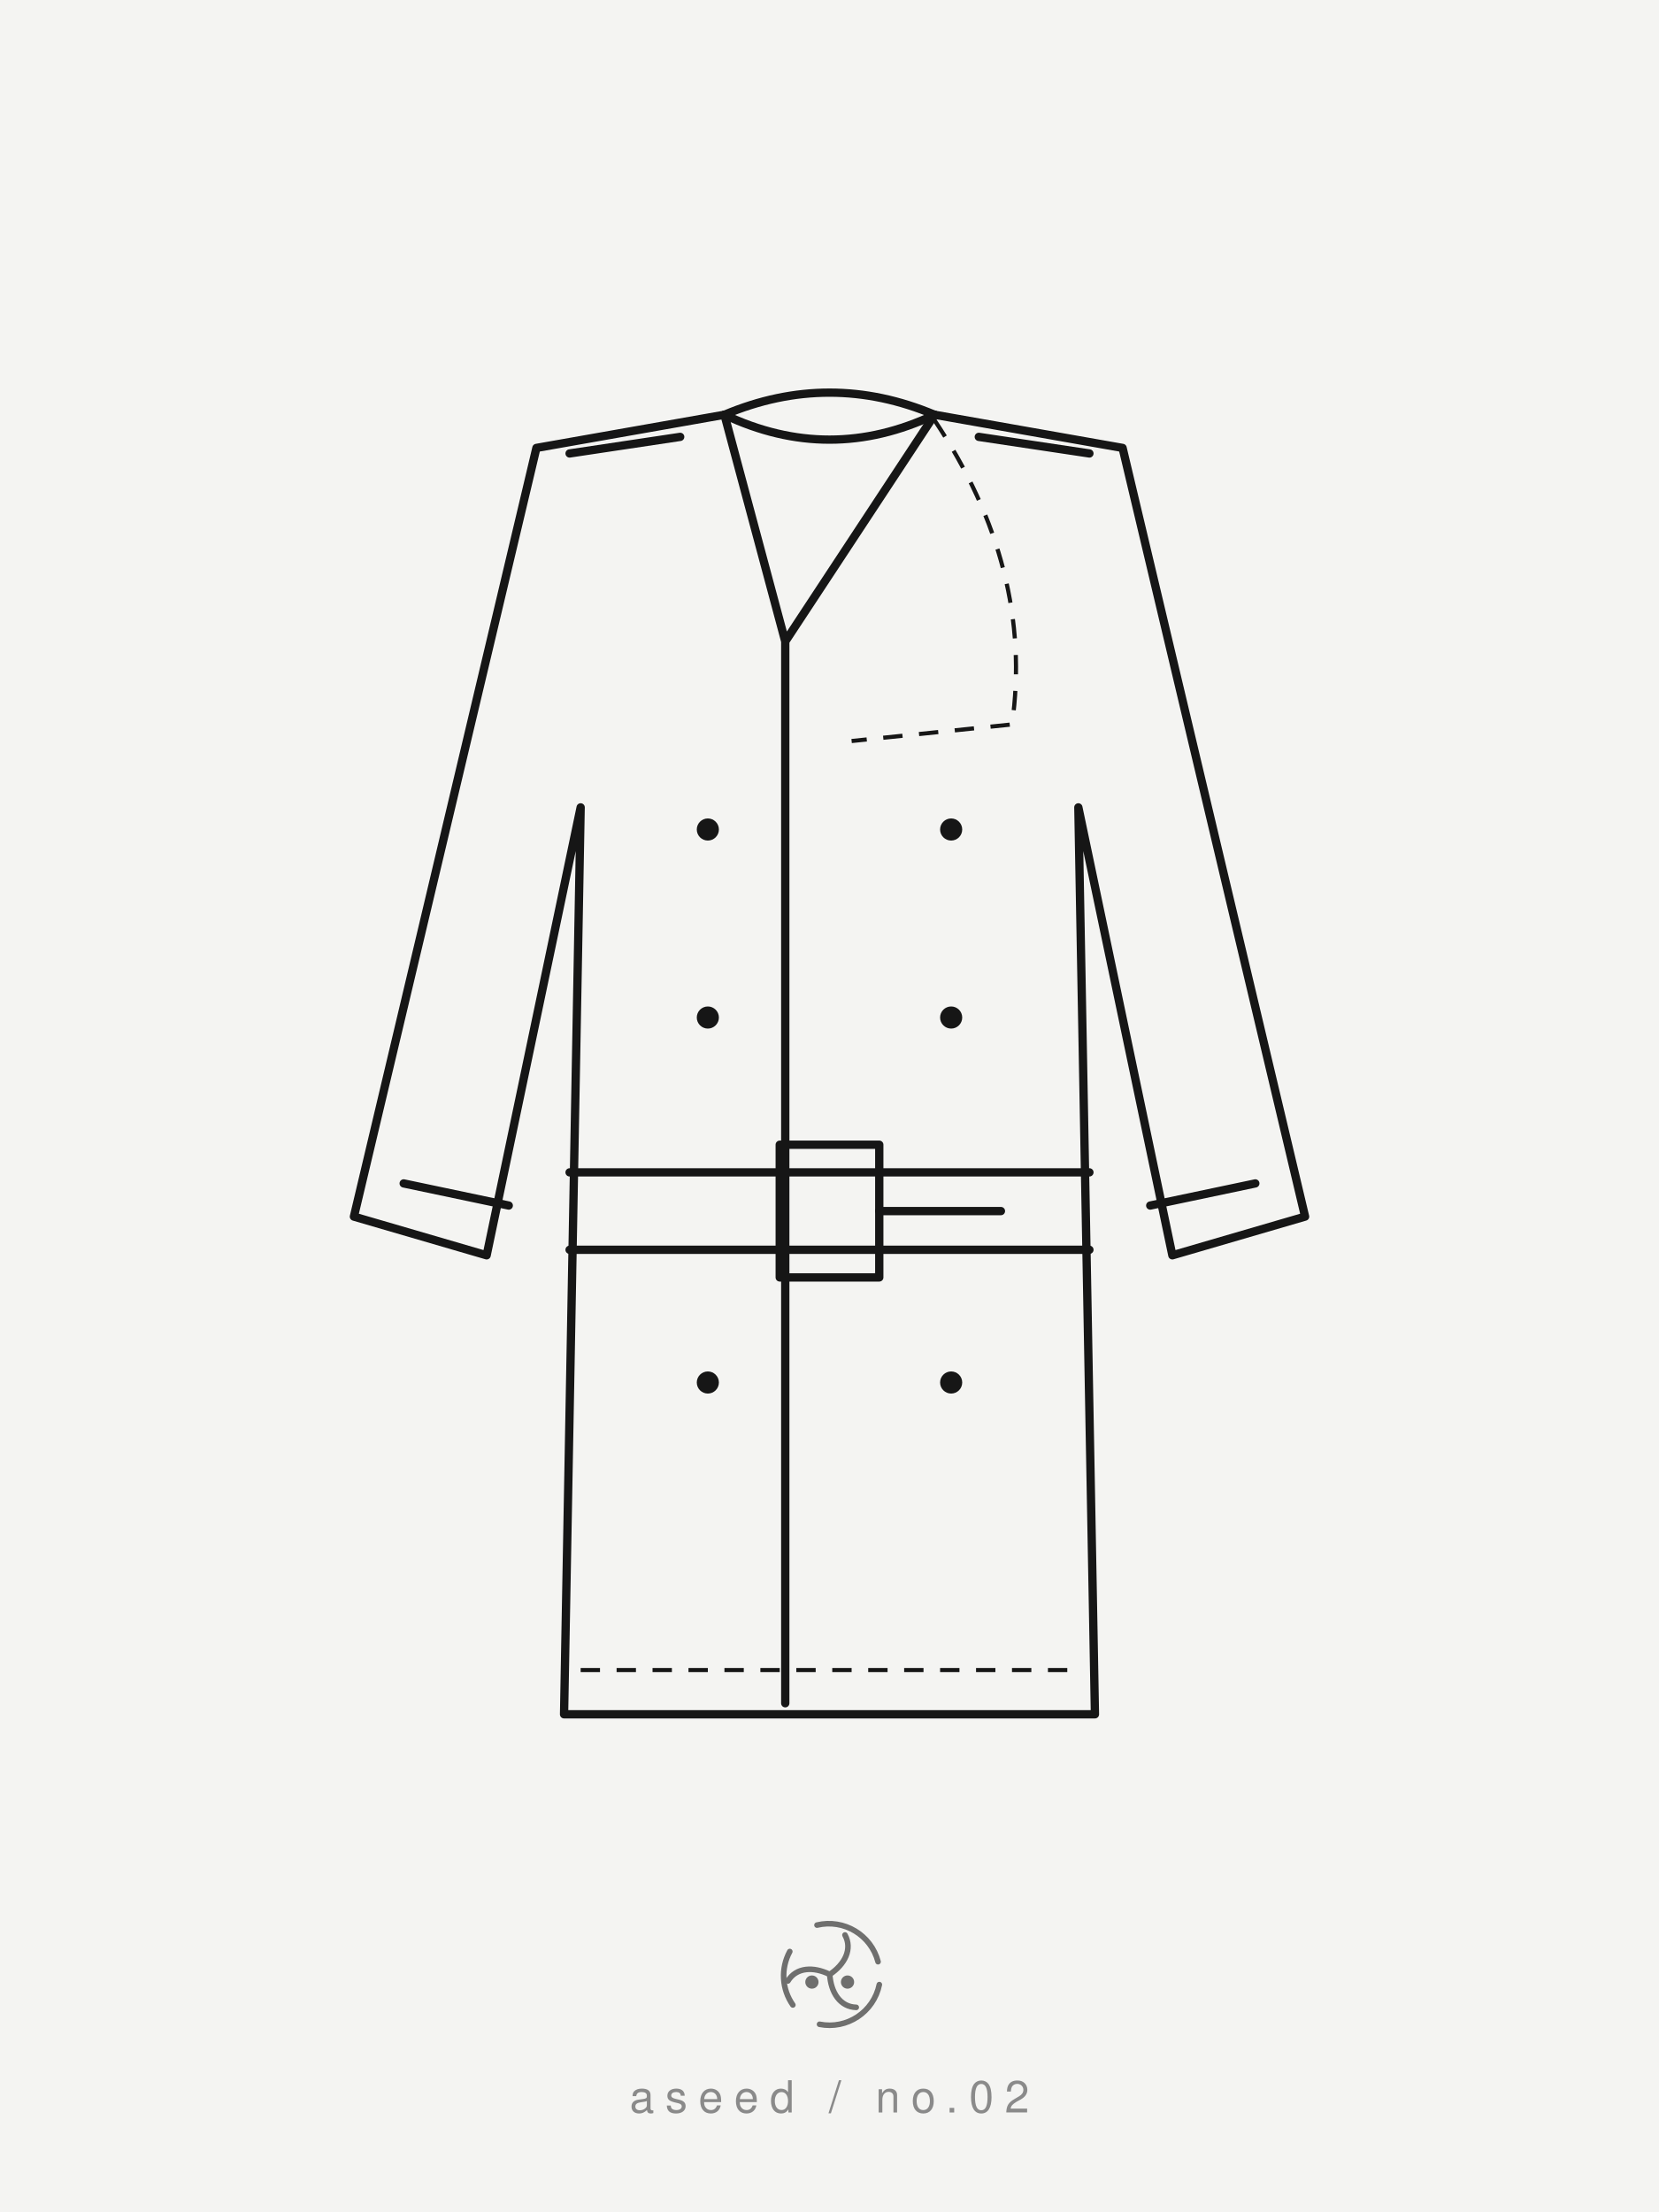
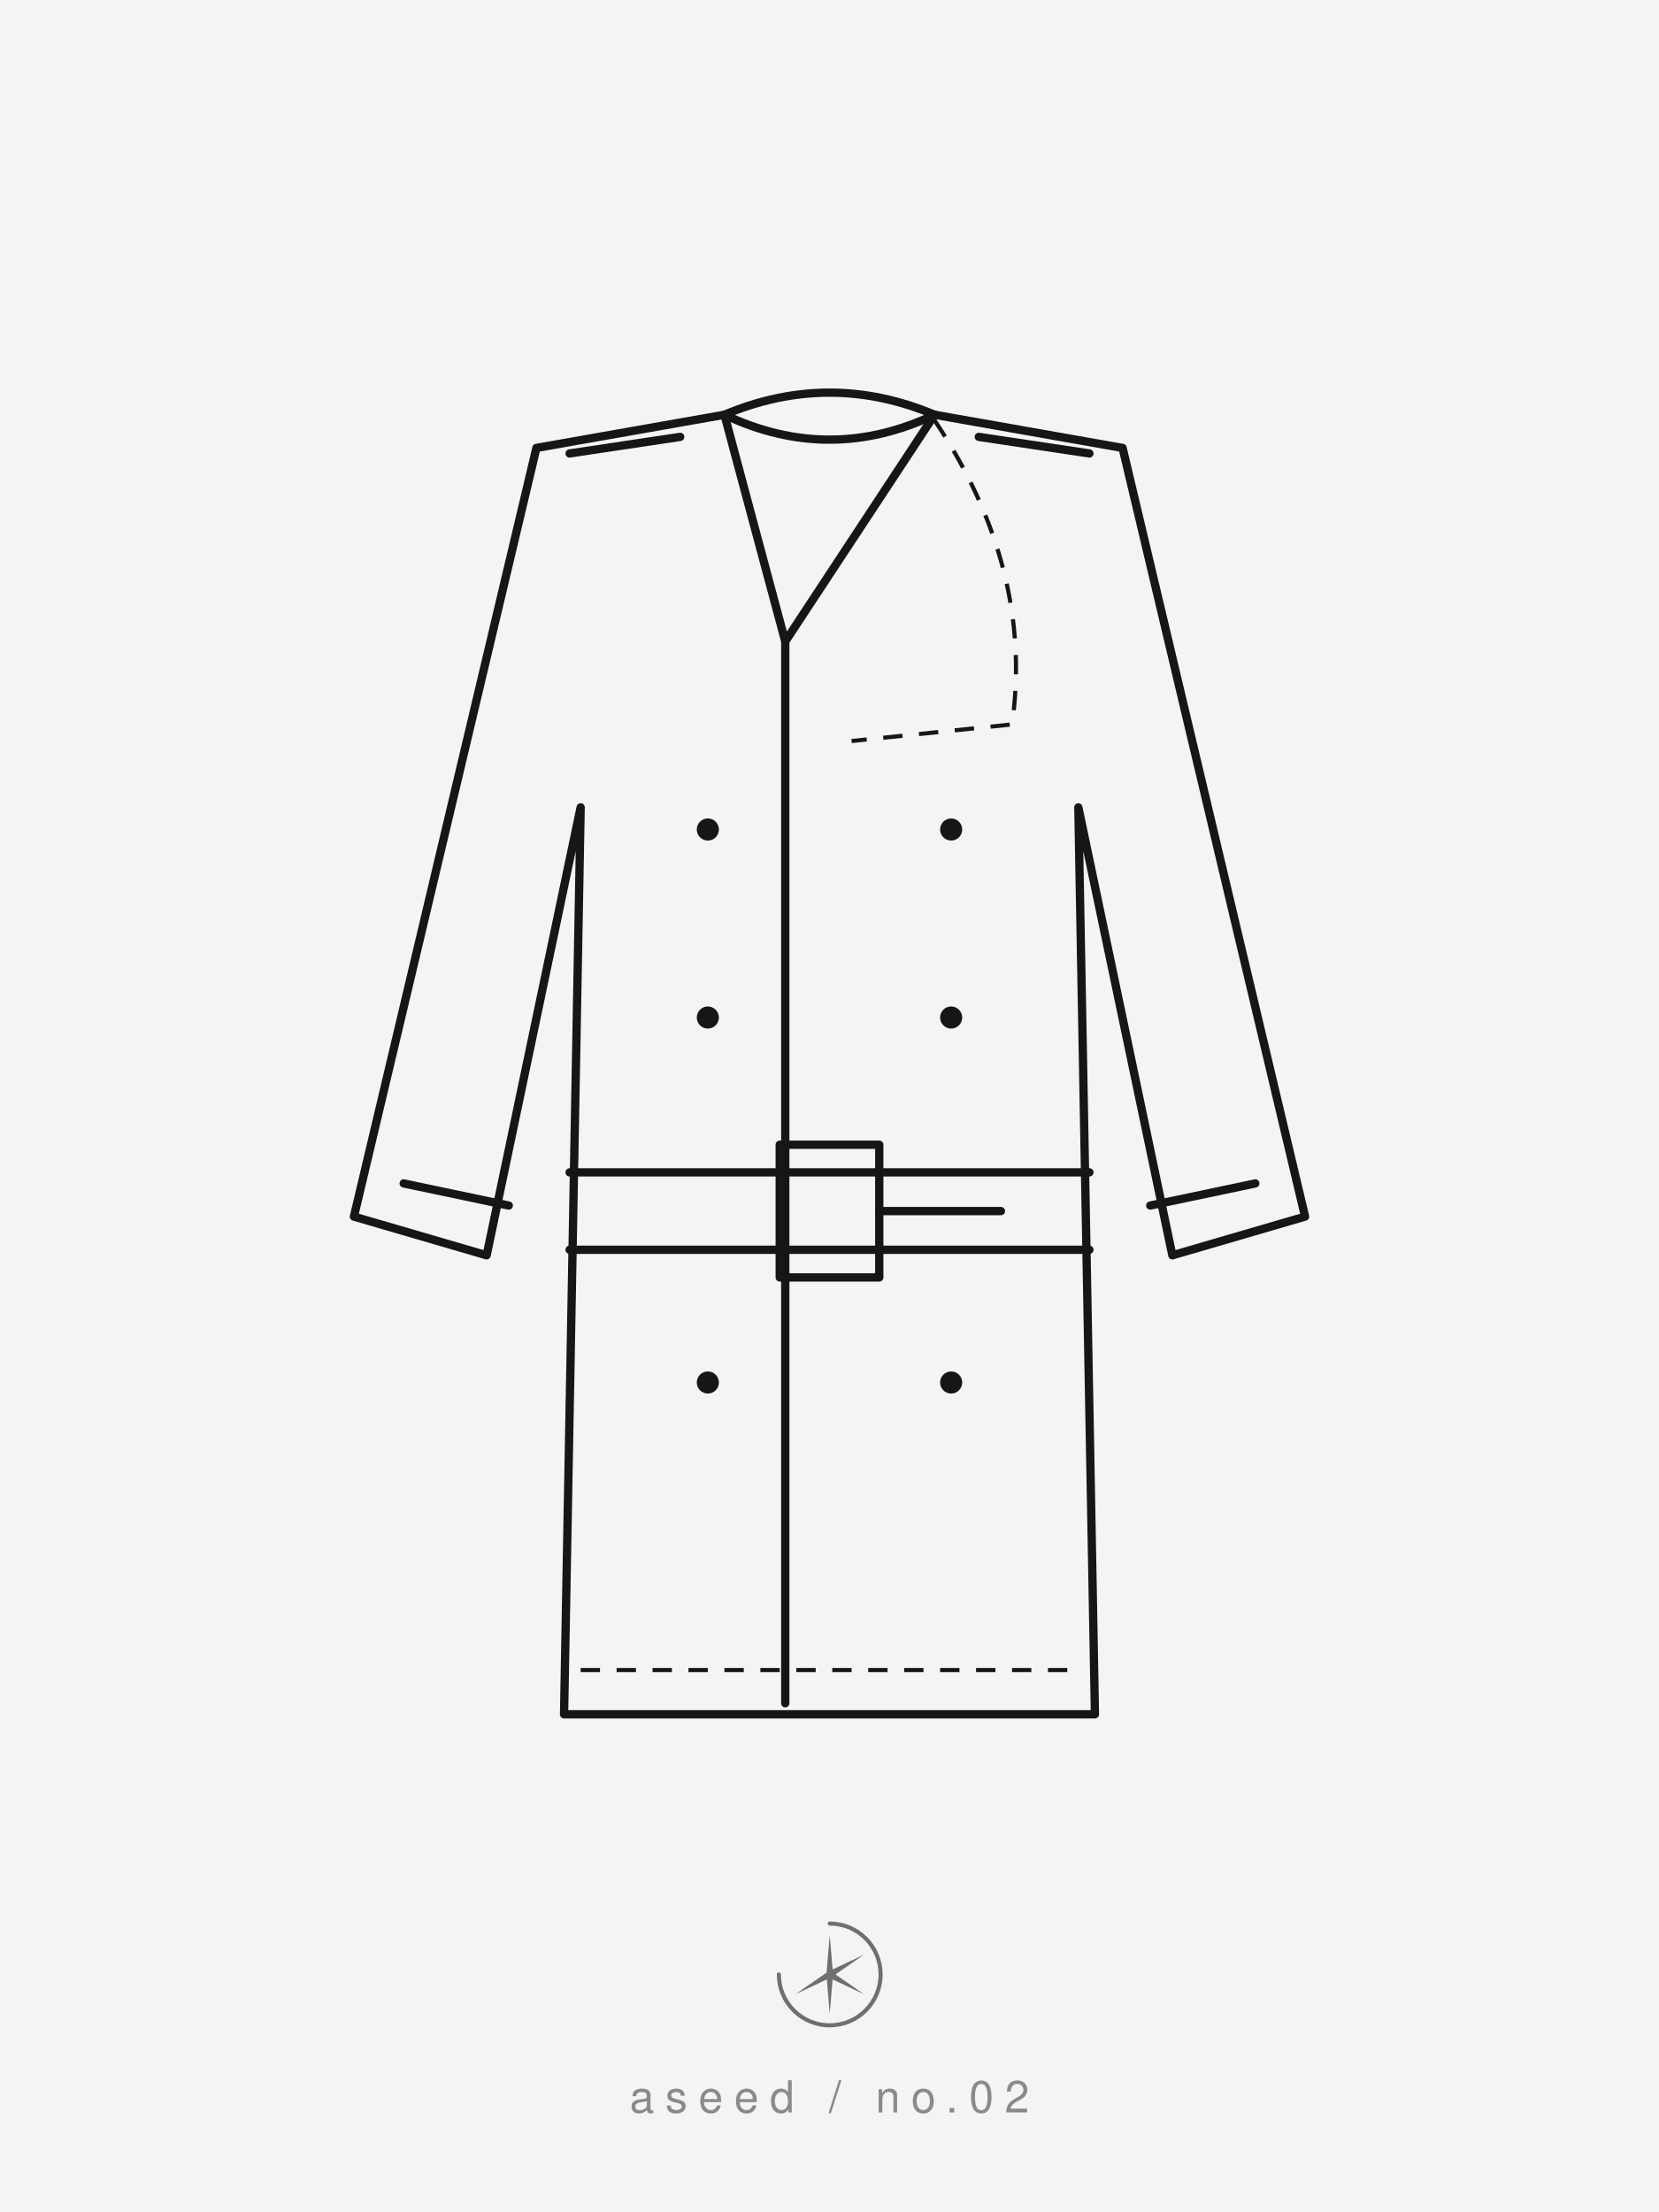
<svg xmlns="http://www.w3.org/2000/svg" viewBox="0 0 600 800">
  <rect width="600" height="800" fill="#f4f4f2" />
  <g fill="none" stroke="#161616" stroke-width="3" stroke-linecap="round" stroke-linejoin="round">
    <path d="M262,150 L194,162 L128,440 L176,454 L210,292 L204,620 L396,620 L390,292 L424,454 L472,440 L406,162 L338,150 Q300,168 262,150 Z" />
    <path d="M262,150 Q300,134 338,150" />
    <path d="M262,150 L284,232 L284,616 M338,150 L284,232" />
    <path d="M206,164 L246,158 M354,158 L394,164" />
    <path d="M206,424 L394,424 M206,452 L394,452" />
    <rect x="282" y="414" width="36" height="48" />
    <path d="M318,438 L362,438" />
    <path d="M146,428 L184,436 M416,436 L454,428" />
  </g>
  <g fill="none" stroke="#161616" stroke-width="1.5" stroke-dasharray="7 6">
    <path d="M338,152 Q374,206 366,262 L308,268" />
    <path d="M210,604 L390,604" />
  </g>
  <g fill="#161616">
    <circle cx="256" cy="300" r="4" />
    <circle cx="344" cy="300" r="4" />
    <circle cx="256" cy="368" r="4" />
    <circle cx="344" cy="368" r="4" />
    <circle cx="256" cy="500" r="4" />
    <circle cx="344" cy="500" r="4" />
  </g>
-   <g fill="none" stroke="#161616" stroke-width="2.2" stroke-linecap="round" opacity=".6" transform="translate(278,692) scale(0.92)">
-     <path d="M43.5,28 A20,20 0 0 1 20,43.6" />
-     <path d="M9.5,36 A20,20 0 0 1 8.3,15" />
-     <path d="M19,4.6 A20,20 0 0 1 43,19" />
-     <path d="M24,24 C30,20 33,14 30,8.5" />
-     <path d="M24,24 C30,20 33,14 30,8.5" transform="rotate(120 24 24)" />
-     <path d="M24,24 C30,20 33,14 30,8.5" transform="rotate(240 24 24)" />
-     <g fill="#161616" stroke="none">
-       <circle cx="31" cy="27" r="2.6" />
-       <circle cx="17" cy="27" r="2.6" />
-     </g>
+   <g fill="#161616" opacity=".6" transform="translate(278,692) scale(0.92)">
+     <path d="M24,4 A20,20 0 1 1 4,24" fill="none" stroke-linecap="round" stroke="#161616" stroke-width="1.6" />
+     <path d="M22.7,24 L24,8.5 L25.3,24 Z" />
+     <path d="M22.7,24 L24,8.5 L25.3,24 Z" transform="rotate(60 24 24)" />
+     <path d="M22.7,24 L24,8.5 L25.3,24 Z" transform="rotate(120 24 24)" />
+     <path d="M22.7,24 L24,8.5 L25.3,24 Z" transform="rotate(180 24 24)" />
+     <path d="M22.7,24 L24,8.5 L25.3,24 Z" transform="rotate(240 24 24)" />
  </g>
  <text x="300" y="764" font-family="Helvetica, Arial, sans-serif" font-size="16" letter-spacing="4" fill="#8a8a8a" text-anchor="middle">aseed / no.02</text>
</svg>
